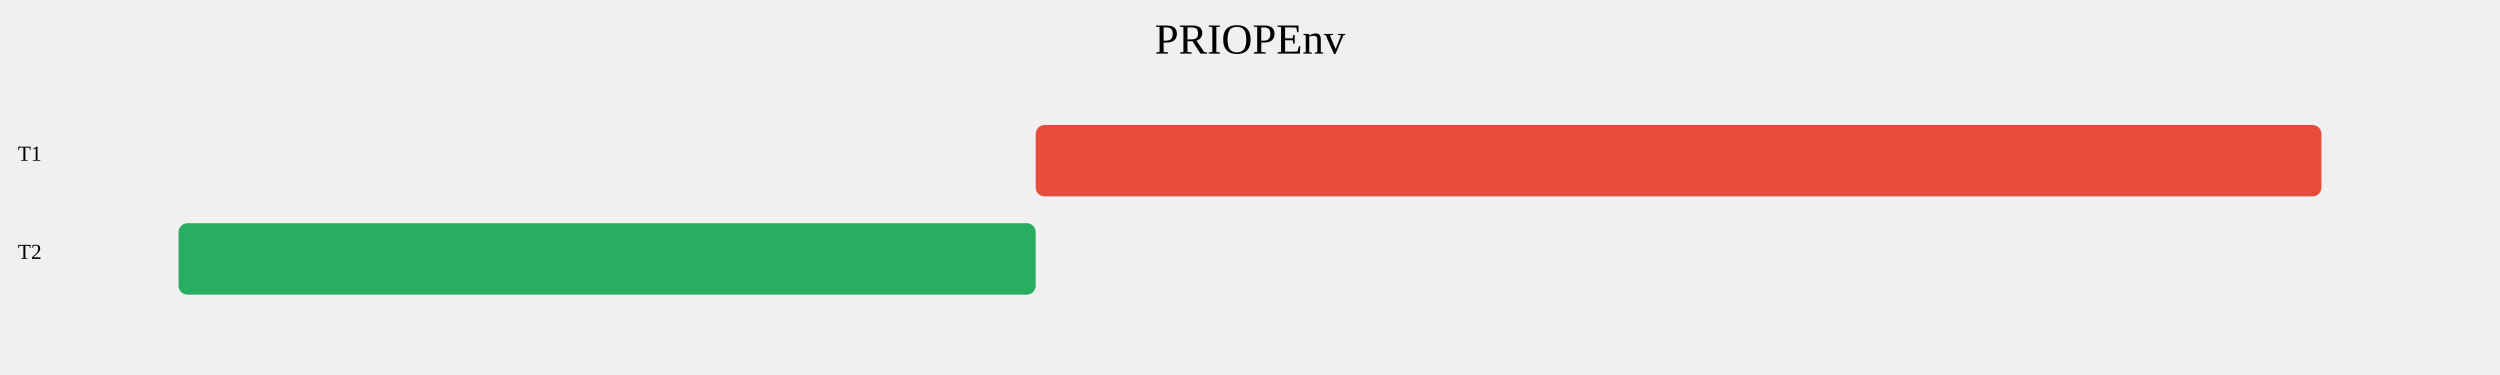
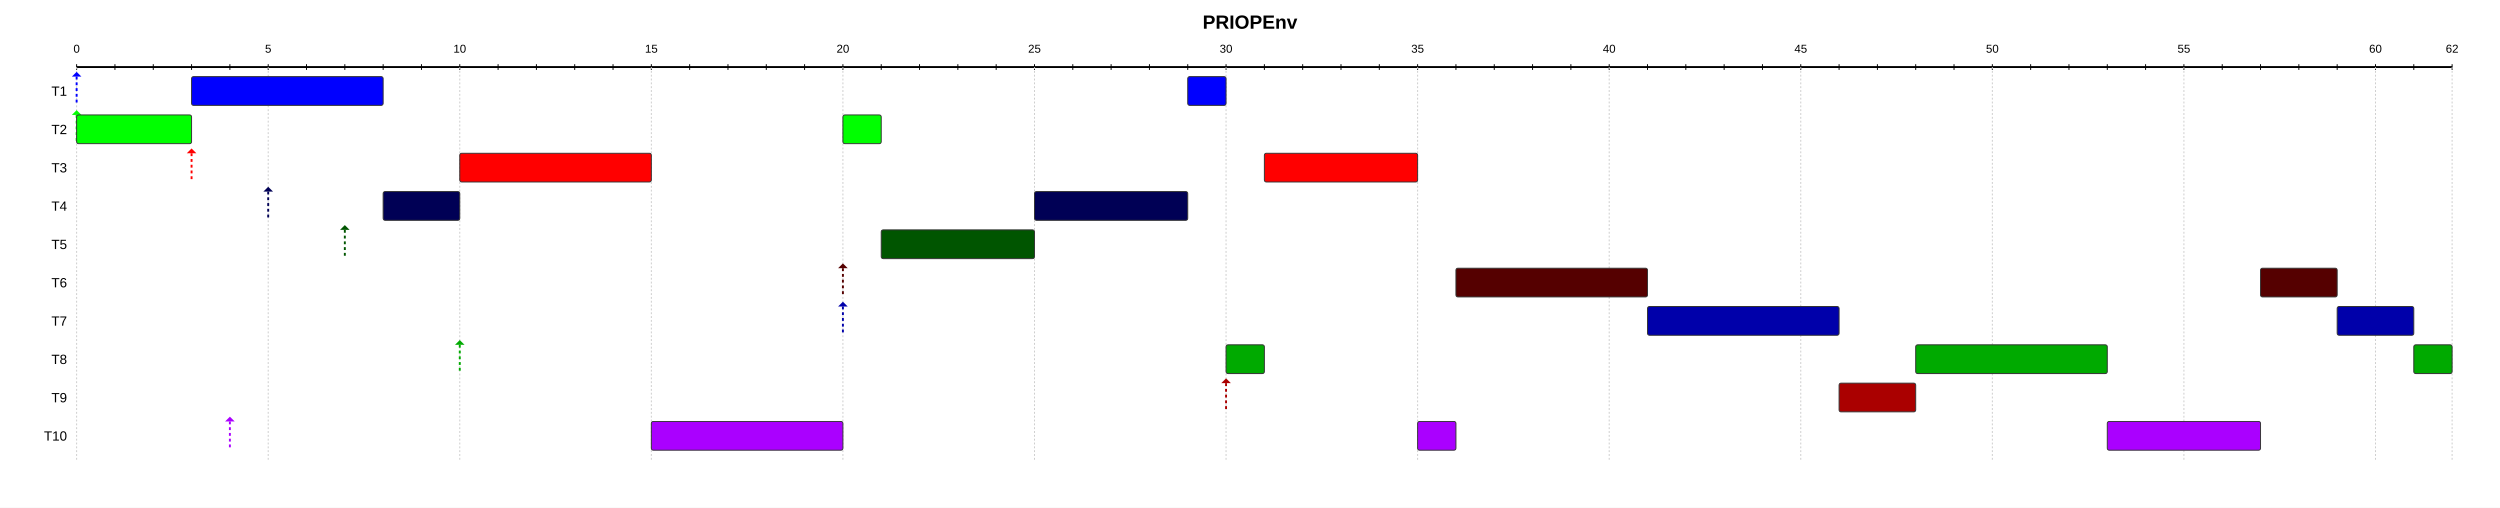
- <svg xmlns="http://www.w3.org/2000/svg" width="1400" height="210">
-   <text x="700" y="30" font-size="24" text-anchor="middle">PRIOPEnv</text>
-   <text x="10" y="90">T1</text>
-   <rect x="580" y="70" width="720" height="40" fill="#E74C3C" rx="5" />
-   <text x="10" y="145">T2</text>
-   <rect x="100" y="125" width="480" height="40" fill="#27AE60" rx="5" />
+ <svg xmlns="http://www.w3.org/2000/svg" width="2610" height="530">
+   <rect width="100%" height="100%" fill="white" />
+   <text x="1305" y="30" font-size="20" text-anchor="middle" font-family="Arial" font-weight="bold">PRIOPEnv</text>
+   <line x1="80" y1="70" x2="2560" y2="70" stroke="black" stroke-width="2" />
+   <line x1="80" y1="67" x2="80" y2="73" stroke="black" stroke-width="1" />
+   <text x="80" y="55" font-size="12" text-anchor="middle" font-family="Arial">0</text>
+   <line x1="80" y1="70" x2="80" y2="480" stroke="#ccc" stroke-width="1" stroke-dasharray="2,2" />
+   <line x1="120" y1="67" x2="120" y2="73" stroke="black" stroke-width="1" />
+   <line x1="160" y1="67" x2="160" y2="73" stroke="black" stroke-width="1" />
+   <line x1="200" y1="67" x2="200" y2="73" stroke="black" stroke-width="1" />
+   <line x1="240" y1="67" x2="240" y2="73" stroke="black" stroke-width="1" />
+   <line x1="280" y1="67" x2="280" y2="73" stroke="black" stroke-width="1" />
+   <text x="280" y="55" font-size="12" text-anchor="middle" font-family="Arial">5</text>
+   <line x1="280" y1="70" x2="280" y2="480" stroke="#ccc" stroke-width="1" stroke-dasharray="2,2" />
+   <line x1="320" y1="67" x2="320" y2="73" stroke="black" stroke-width="1" />
+   <line x1="360" y1="67" x2="360" y2="73" stroke="black" stroke-width="1" />
+   <line x1="400" y1="67" x2="400" y2="73" stroke="black" stroke-width="1" />
+   <line x1="440" y1="67" x2="440" y2="73" stroke="black" stroke-width="1" />
+   <line x1="480" y1="67" x2="480" y2="73" stroke="black" stroke-width="1" />
+   <text x="480" y="55" font-size="12" text-anchor="middle" font-family="Arial">10</text>
+   <line x1="480" y1="70" x2="480" y2="480" stroke="#ccc" stroke-width="1" stroke-dasharray="2,2" />
+   <line x1="520" y1="67" x2="520" y2="73" stroke="black" stroke-width="1" />
+   <line x1="560" y1="67" x2="560" y2="73" stroke="black" stroke-width="1" />
+   <line x1="600" y1="67" x2="600" y2="73" stroke="black" stroke-width="1" />
+   <line x1="640" y1="67" x2="640" y2="73" stroke="black" stroke-width="1" />
+   <line x1="680" y1="67" x2="680" y2="73" stroke="black" stroke-width="1" />
+   <text x="680" y="55" font-size="12" text-anchor="middle" font-family="Arial">15</text>
+   <line x1="680" y1="70" x2="680" y2="480" stroke="#ccc" stroke-width="1" stroke-dasharray="2,2" />
+   <line x1="720" y1="67" x2="720" y2="73" stroke="black" stroke-width="1" />
+   <line x1="760" y1="67" x2="760" y2="73" stroke="black" stroke-width="1" />
+   <line x1="800" y1="67" x2="800" y2="73" stroke="black" stroke-width="1" />
+   <line x1="840" y1="67" x2="840" y2="73" stroke="black" stroke-width="1" />
+   <line x1="880" y1="67" x2="880" y2="73" stroke="black" stroke-width="1" />
+   <text x="880" y="55" font-size="12" text-anchor="middle" font-family="Arial">20</text>
+   <line x1="880" y1="70" x2="880" y2="480" stroke="#ccc" stroke-width="1" stroke-dasharray="2,2" />
+   <line x1="920" y1="67" x2="920" y2="73" stroke="black" stroke-width="1" />
+   <line x1="960" y1="67" x2="960" y2="73" stroke="black" stroke-width="1" />
+   <line x1="1000" y1="67" x2="1000" y2="73" stroke="black" stroke-width="1" />
+   <line x1="1040" y1="67" x2="1040" y2="73" stroke="black" stroke-width="1" />
+   <line x1="1080" y1="67" x2="1080" y2="73" stroke="black" stroke-width="1" />
+   <text x="1080" y="55" font-size="12" text-anchor="middle" font-family="Arial">25</text>
+   <line x1="1080" y1="70" x2="1080" y2="480" stroke="#ccc" stroke-width="1" stroke-dasharray="2,2" />
+   <line x1="1120" y1="67" x2="1120" y2="73" stroke="black" stroke-width="1" />
+   <line x1="1160" y1="67" x2="1160" y2="73" stroke="black" stroke-width="1" />
+   <line x1="1200" y1="67" x2="1200" y2="73" stroke="black" stroke-width="1" />
+   <line x1="1240" y1="67" x2="1240" y2="73" stroke="black" stroke-width="1" />
+   <line x1="1280" y1="67" x2="1280" y2="73" stroke="black" stroke-width="1" />
+   <text x="1280" y="55" font-size="12" text-anchor="middle" font-family="Arial">30</text>
+   <line x1="1280" y1="70" x2="1280" y2="480" stroke="#ccc" stroke-width="1" stroke-dasharray="2,2" />
+   <line x1="1320" y1="67" x2="1320" y2="73" stroke="black" stroke-width="1" />
+   <line x1="1360" y1="67" x2="1360" y2="73" stroke="black" stroke-width="1" />
+   <line x1="1400" y1="67" x2="1400" y2="73" stroke="black" stroke-width="1" />
+   <line x1="1440" y1="67" x2="1440" y2="73" stroke="black" stroke-width="1" />
+   <line x1="1480" y1="67" x2="1480" y2="73" stroke="black" stroke-width="1" />
+   <text x="1480" y="55" font-size="12" text-anchor="middle" font-family="Arial">35</text>
+   <line x1="1480" y1="70" x2="1480" y2="480" stroke="#ccc" stroke-width="1" stroke-dasharray="2,2" />
+   <line x1="1520" y1="67" x2="1520" y2="73" stroke="black" stroke-width="1" />
+   <line x1="1560" y1="67" x2="1560" y2="73" stroke="black" stroke-width="1" />
+   <line x1="1600" y1="67" x2="1600" y2="73" stroke="black" stroke-width="1" />
+   <line x1="1640" y1="67" x2="1640" y2="73" stroke="black" stroke-width="1" />
+   <line x1="1680" y1="67" x2="1680" y2="73" stroke="black" stroke-width="1" />
+   <text x="1680" y="55" font-size="12" text-anchor="middle" font-family="Arial">40</text>
+   <line x1="1680" y1="70" x2="1680" y2="480" stroke="#ccc" stroke-width="1" stroke-dasharray="2,2" />
+   <line x1="1720" y1="67" x2="1720" y2="73" stroke="black" stroke-width="1" />
+   <line x1="1760" y1="67" x2="1760" y2="73" stroke="black" stroke-width="1" />
+   <line x1="1800" y1="67" x2="1800" y2="73" stroke="black" stroke-width="1" />
+   <line x1="1840" y1="67" x2="1840" y2="73" stroke="black" stroke-width="1" />
+   <line x1="1880" y1="67" x2="1880" y2="73" stroke="black" stroke-width="1" />
+   <text x="1880" y="55" font-size="12" text-anchor="middle" font-family="Arial">45</text>
+   <line x1="1880" y1="70" x2="1880" y2="480" stroke="#ccc" stroke-width="1" stroke-dasharray="2,2" />
+   <line x1="1920" y1="67" x2="1920" y2="73" stroke="black" stroke-width="1" />
+   <line x1="1960" y1="67" x2="1960" y2="73" stroke="black" stroke-width="1" />
+   <line x1="2000" y1="67" x2="2000" y2="73" stroke="black" stroke-width="1" />
+   <line x1="2040" y1="67" x2="2040" y2="73" stroke="black" stroke-width="1" />
+   <line x1="2080" y1="67" x2="2080" y2="73" stroke="black" stroke-width="1" />
+   <text x="2080" y="55" font-size="12" text-anchor="middle" font-family="Arial">50</text>
+   <line x1="2080" y1="70" x2="2080" y2="480" stroke="#ccc" stroke-width="1" stroke-dasharray="2,2" />
+   <line x1="2120" y1="67" x2="2120" y2="73" stroke="black" stroke-width="1" />
+   <line x1="2160" y1="67" x2="2160" y2="73" stroke="black" stroke-width="1" />
+   <line x1="2200" y1="67" x2="2200" y2="73" stroke="black" stroke-width="1" />
+   <line x1="2240" y1="67" x2="2240" y2="73" stroke="black" stroke-width="1" />
+   <line x1="2280" y1="67" x2="2280" y2="73" stroke="black" stroke-width="1" />
+   <text x="2280" y="55" font-size="12" text-anchor="middle" font-family="Arial">55</text>
+   <line x1="2280" y1="70" x2="2280" y2="480" stroke="#ccc" stroke-width="1" stroke-dasharray="2,2" />
+   <line x1="2320" y1="67" x2="2320" y2="73" stroke="black" stroke-width="1" />
+   <line x1="2360" y1="67" x2="2360" y2="73" stroke="black" stroke-width="1" />
+   <line x1="2400" y1="67" x2="2400" y2="73" stroke="black" stroke-width="1" />
+   <line x1="2440" y1="67" x2="2440" y2="73" stroke="black" stroke-width="1" />
+   <line x1="2480" y1="67" x2="2480" y2="73" stroke="black" stroke-width="1" />
+   <text x="2480" y="55" font-size="12" text-anchor="middle" font-family="Arial">60</text>
+   <line x1="2480" y1="70" x2="2480" y2="480" stroke="#ccc" stroke-width="1" stroke-dasharray="2,2" />
+   <line x1="2520" y1="67" x2="2520" y2="73" stroke="black" stroke-width="1" />
+   <line x1="2560" y1="67" x2="2560" y2="73" stroke="black" stroke-width="1" />
+   <text x="2560" y="55" font-size="12" text-anchor="middle" font-family="Arial">62</text>
+   <line x1="2560" y1="70" x2="2560" y2="480" stroke="#ccc" stroke-width="1" stroke-dasharray="2,2" />
+   <text x="70" y="100" font-size="14" text-anchor="end" font-family="Arial">T1</text>
+   <line x1="80" y1="80" x2="80" y2="110" stroke="#0000FF" stroke-width="2" stroke-dasharray="3,3" />
+   <polygon points="80,75 75,80 85,80" fill="#0000FF" />
+   <rect x="200" y="80" width="200" height="30" fill="#0000FF" rx="2" ry="2" stroke="#333" stroke-width="1" />
+   <rect x="1240" y="80" width="40" height="30" fill="#0000FF" rx="2" ry="2" stroke="#333" stroke-width="1" />
+   <text x="70" y="140" font-size="14" text-anchor="end" font-family="Arial">T2</text>
+   <line x1="80" y1="120" x2="80" y2="150" stroke="#00FF00" stroke-width="2" stroke-dasharray="3,3" />
+   <polygon points="80,115 75,120 85,120" fill="#00FF00" />
+   <rect x="80" y="120" width="120" height="30" fill="#00FF00" rx="2" ry="2" stroke="#333" stroke-width="1" />
+   <rect x="880" y="120" width="40" height="30" fill="#00FF00" rx="2" ry="2" stroke="#333" stroke-width="1" />
+   <text x="70" y="180" font-size="14" text-anchor="end" font-family="Arial">T3</text>
+   <line x1="200" y1="160" x2="200" y2="190" stroke="#FF0000" stroke-width="2" stroke-dasharray="3,3" />
+   <polygon points="200,155 195,160 205,160" fill="#FF0000" />
+   <rect x="480" y="160" width="200" height="30" fill="#FF0000" rx="2" ry="2" stroke="#333" stroke-width="1" />
+   <rect x="1320" y="160" width="160" height="30" fill="#FF0000" rx="2" ry="2" stroke="#333" stroke-width="1" />
+   <text x="70" y="220" font-size="14" text-anchor="end" font-family="Arial">T4</text>
+   <line x1="280" y1="200" x2="280" y2="230" stroke="#000055" stroke-width="2" stroke-dasharray="3,3" />
+   <polygon points="280,195 275,200 285,200" fill="#000055" />
+   <rect x="400" y="200" width="80" height="30" fill="#000055" rx="2" ry="2" stroke="#333" stroke-width="1" />
+   <rect x="1080" y="200" width="160" height="30" fill="#000055" rx="2" ry="2" stroke="#333" stroke-width="1" />
+   <text x="70" y="260" font-size="14" text-anchor="end" font-family="Arial">T5</text>
+   <line x1="360" y1="240" x2="360" y2="270" stroke="#005500" stroke-width="2" stroke-dasharray="3,3" />
+   <polygon points="360,235 355,240 365,240" fill="#005500" />
+   <rect x="920" y="240" width="160" height="30" fill="#005500" rx="2" ry="2" stroke="#333" stroke-width="1" />
+   <text x="70" y="300" font-size="14" text-anchor="end" font-family="Arial">T6</text>
+   <line x1="880" y1="280" x2="880" y2="310" stroke="#550000" stroke-width="2" stroke-dasharray="3,3" />
+   <polygon points="880,275 875,280 885,280" fill="#550000" />
+   <rect x="1520" y="280" width="200" height="30" fill="#550000" rx="2" ry="2" stroke="#333" stroke-width="1" />
+   <rect x="2360" y="280" width="80" height="30" fill="#550000" rx="2" ry="2" stroke="#333" stroke-width="1" />
+   <text x="70" y="340" font-size="14" text-anchor="end" font-family="Arial">T7</text>
+   <line x1="880" y1="320" x2="880" y2="350" stroke="#0000AA" stroke-width="2" stroke-dasharray="3,3" />
+   <polygon points="880,315 875,320 885,320" fill="#0000AA" />
+   <rect x="1720" y="320" width="200" height="30" fill="#0000AA" rx="2" ry="2" stroke="#333" stroke-width="1" />
+   <rect x="2440" y="320" width="80" height="30" fill="#0000AA" rx="2" ry="2" stroke="#333" stroke-width="1" />
+   <text x="70" y="380" font-size="14" text-anchor="end" font-family="Arial">T8</text>
+   <line x1="480" y1="360" x2="480" y2="390" stroke="#00AA00" stroke-width="2" stroke-dasharray="3,3" />
+   <polygon points="480,355 475,360 485,360" fill="#00AA00" />
+   <rect x="1280" y="360" width="40" height="30" fill="#00AA00" rx="2" ry="2" stroke="#333" stroke-width="1" />
+   <rect x="2000" y="360" width="200" height="30" fill="#00AA00" rx="2" ry="2" stroke="#333" stroke-width="1" />
+   <rect x="2520" y="360" width="40" height="30" fill="#00AA00" rx="2" ry="2" stroke="#333" stroke-width="1" />
+   <text x="70" y="420" font-size="14" text-anchor="end" font-family="Arial">T9</text>
+   <line x1="1280" y1="400" x2="1280" y2="430" stroke="#AA0000" stroke-width="2" stroke-dasharray="3,3" />
+   <polygon points="1280,395 1275,400 1285,400" fill="#AA0000" />
+   <rect x="1920" y="400" width="80" height="30" fill="#AA0000" rx="2" ry="2" stroke="#333" stroke-width="1" />
+   <text x="70" y="460" font-size="14" text-anchor="end" font-family="Arial">T10</text>
+   <line x1="240" y1="440" x2="240" y2="470" stroke="#AA00FF" stroke-width="2" stroke-dasharray="3,3" />
+   <polygon points="240,435 235,440 245,440" fill="#AA00FF" />
+   <rect x="680" y="440" width="200" height="30" fill="#AA00FF" rx="2" ry="2" stroke="#333" stroke-width="1" />
+   <rect x="1480" y="440" width="40" height="30" fill="#AA00FF" rx="2" ry="2" stroke="#333" stroke-width="1" />
+   <rect x="2200" y="440" width="160" height="30" fill="#AA00FF" rx="2" ry="2" stroke="#333" stroke-width="1" />
</svg>
